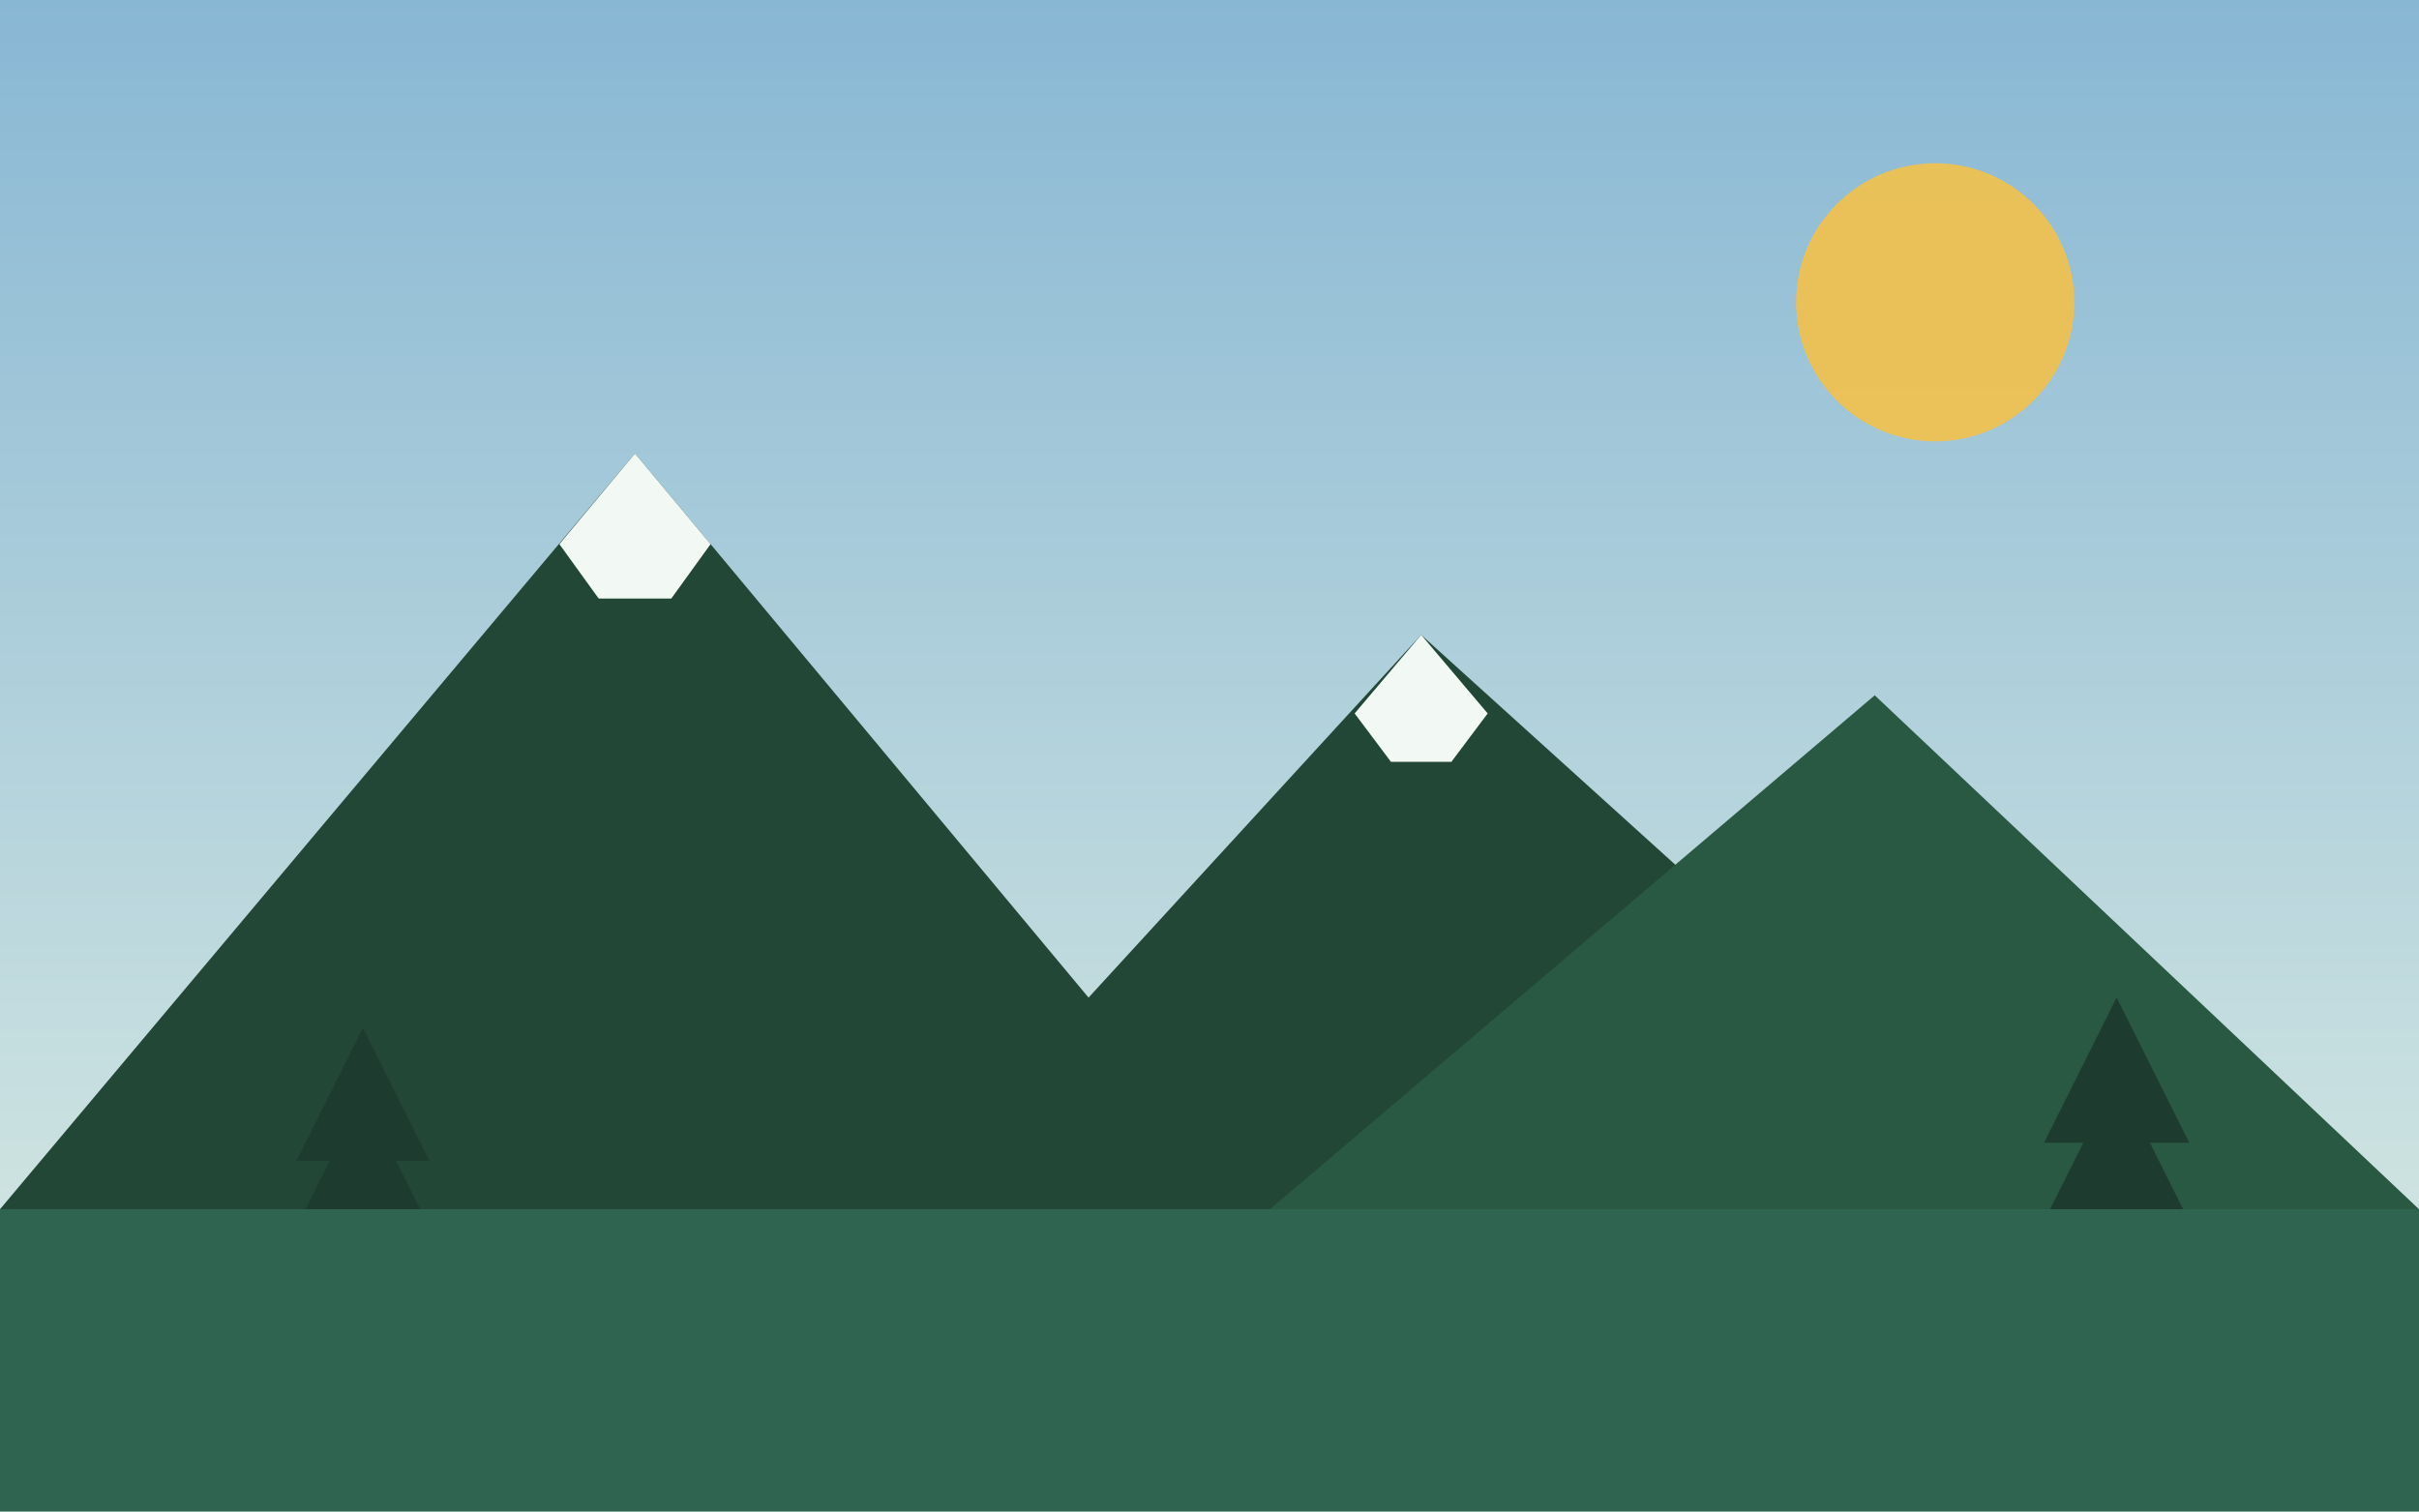
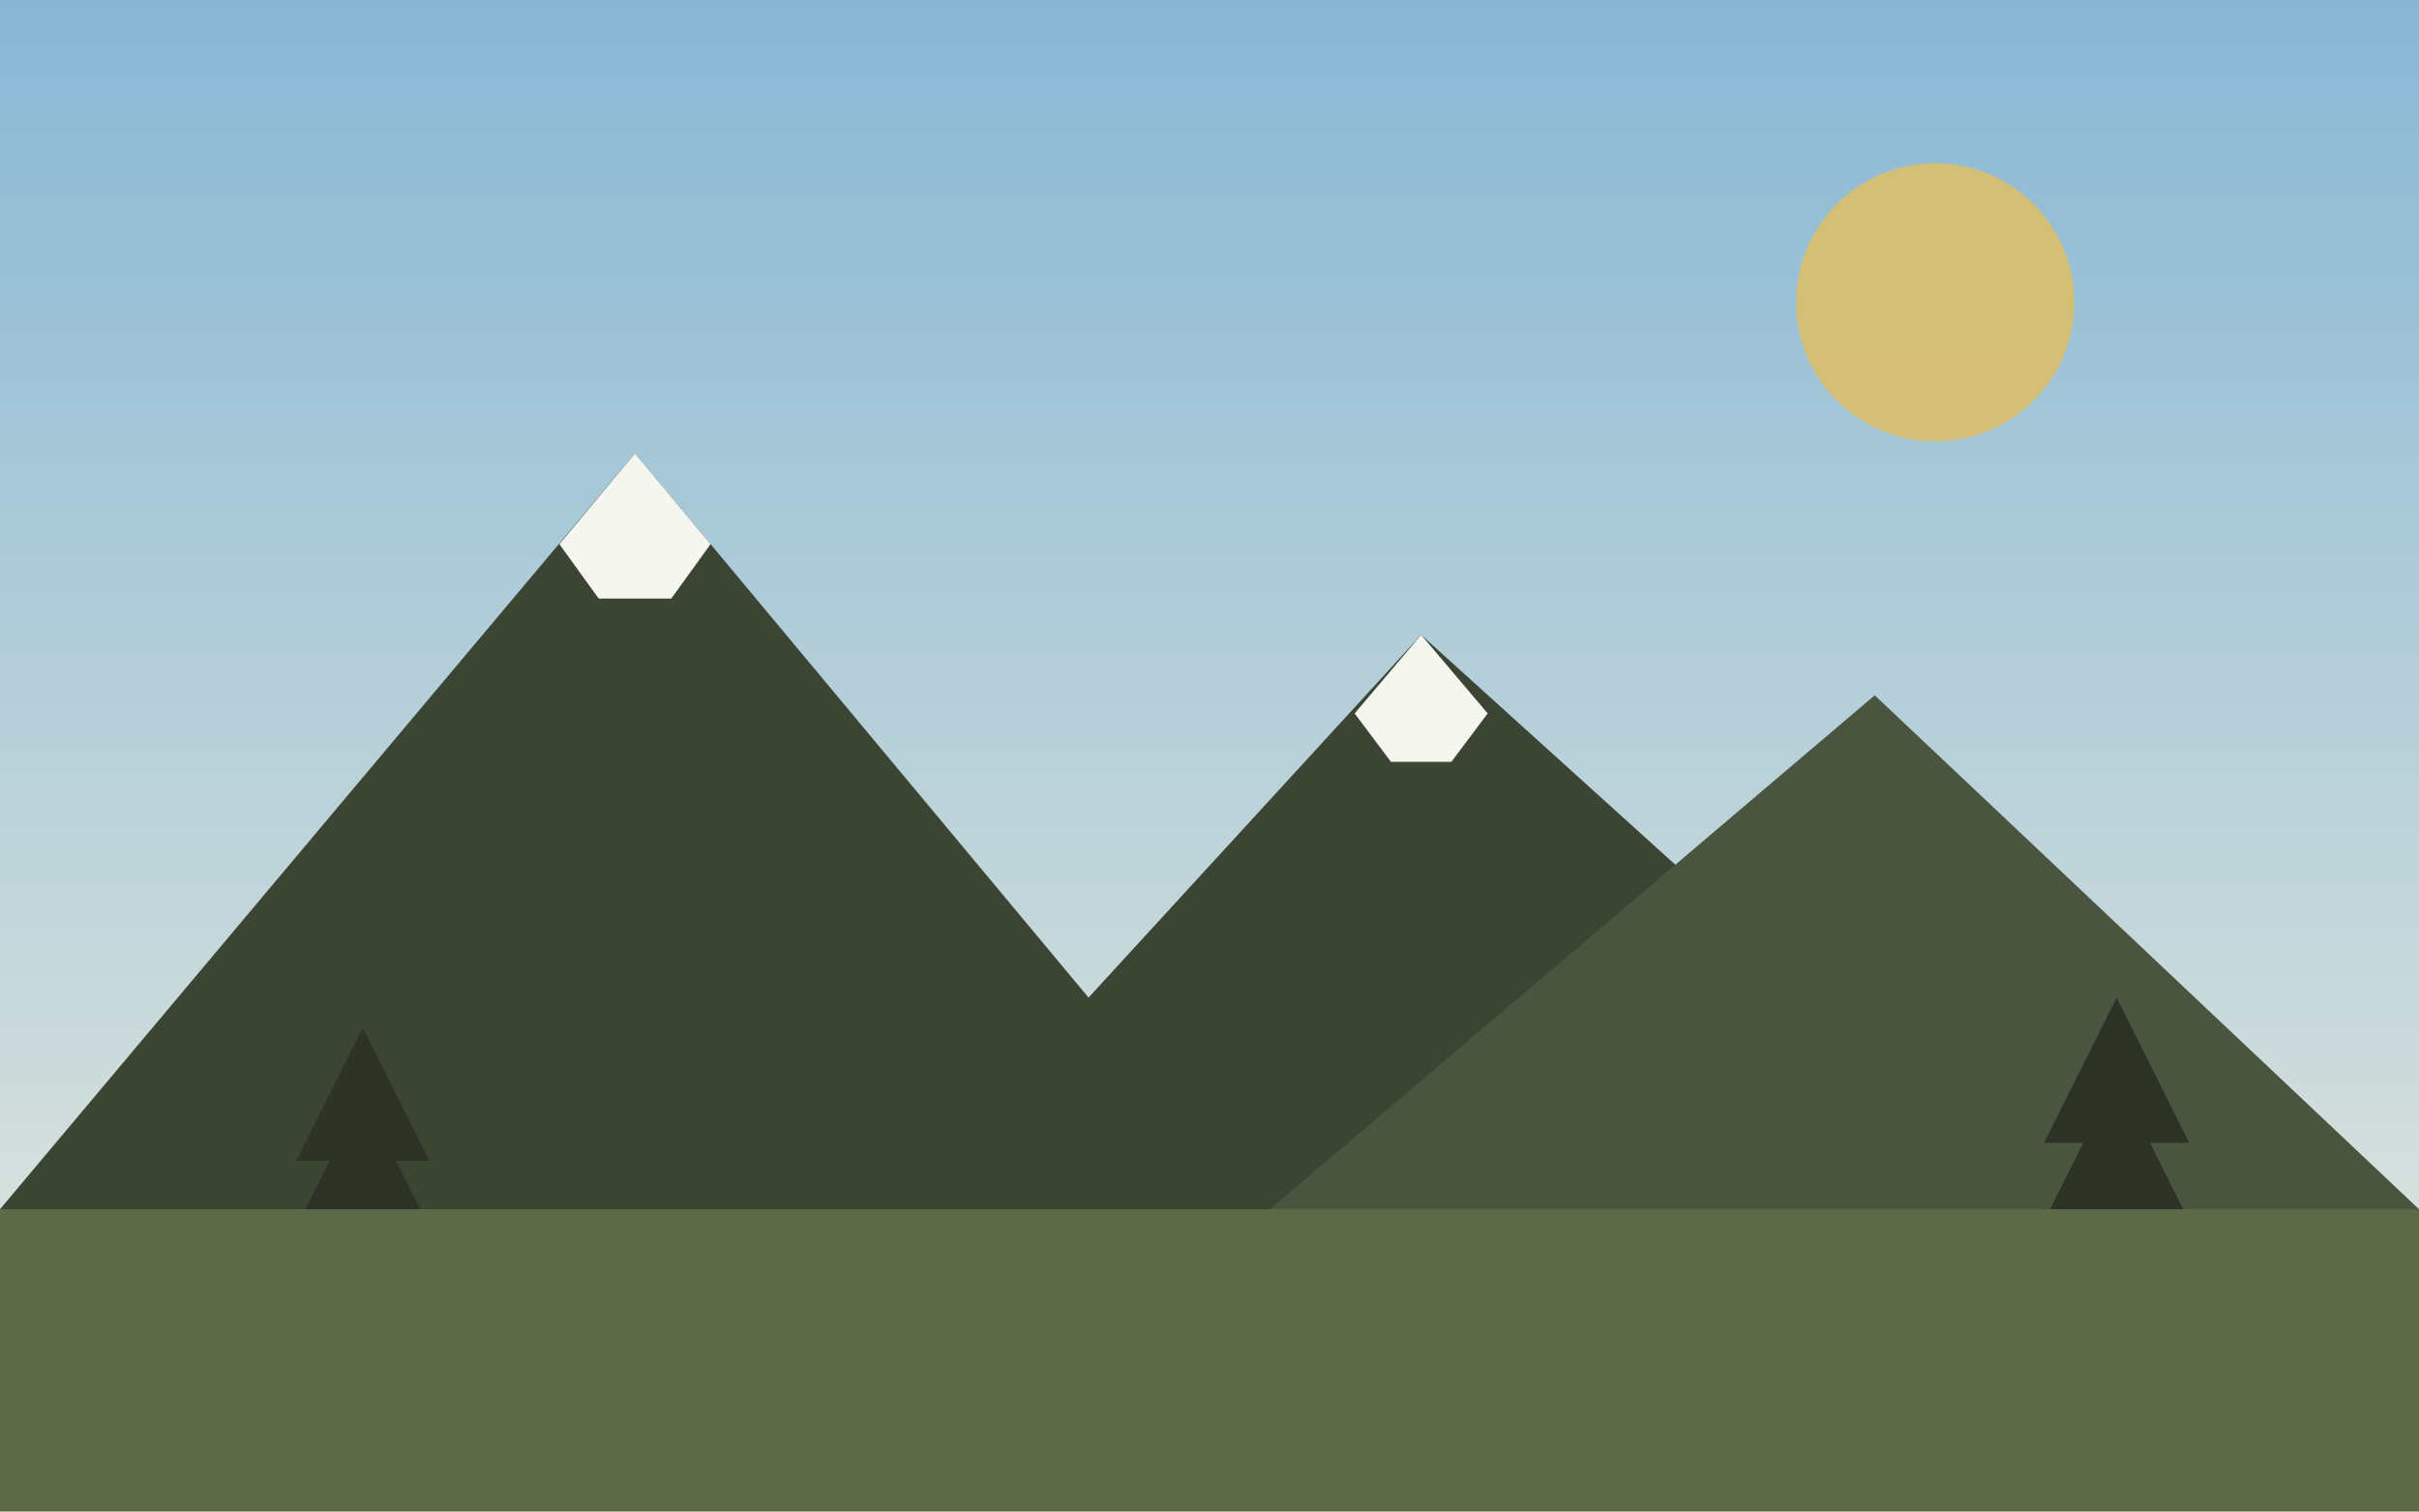
<svg xmlns="http://www.w3.org/2000/svg" viewBox="0 0 800 500" preserveAspectRatio="xMidYMid slice">
  <defs>
    <linearGradient id="s" x1="0" y1="0" x2="0" y2="1">
      <stop offset="0" stop-color="#88b7d4" />
-       <stop offset="1" stop-color="#dfeee4" />
+       <stop offset="1" stop-color="#e9ebde" />
    </linearGradient>
  </defs>
  <rect width="800" height="500" fill="url(#s)" />
-   <circle cx="640" cy="100" r="46" fill="#f3c14b" opacity="0.9" />
-   <path d="M0 400 L210 150 L360 330 L470 210 L680 400 Z" fill="#234737" />
-   <path d="M185 180 L210 150 L235 180 L222 198 L198 198 Z" fill="#f2f8f4" />
-   <path d="M448 236 L470 210 L492 236 L480 252 L460 252 Z" fill="#f2f8f4" />
-   <path d="M420 400 L620 230 L800 400 Z" fill="#295843" />
-   <g fill="#1e3b2f">
+   <circle cx="640" cy="100" r="46" fill="#dabf6b" opacity="0.9" />
+   <path d="M0 400 L210 150 L360 330 L470 210 L680 400 Z" fill="#3c4534" />
+   <path d="M185 180 L210 150 L235 180 L222 198 L198 198 Z" fill="#f6f6f0" />
+   <path d="M448 236 L470 210 L492 236 L480 252 L460 252 Z" fill="#f6f6f0" />
+   <path d="M420 400 L620 230 L800 400 Z" fill="#4a5540" />
+   <g fill="#2c3326">
    <path d="M120 340 l22 44 h-44 z M120 362 l28 56 h-56 z" />
    <path d="M700 330 l24 48 h-48 z M700 356 l30 60 h-60 z" />
  </g>
-   <rect y="400" width="800" height="100" fill="#2f6450" />
+   <rect y="400" width="800" height="100" fill="#5d6a48" />
</svg>
